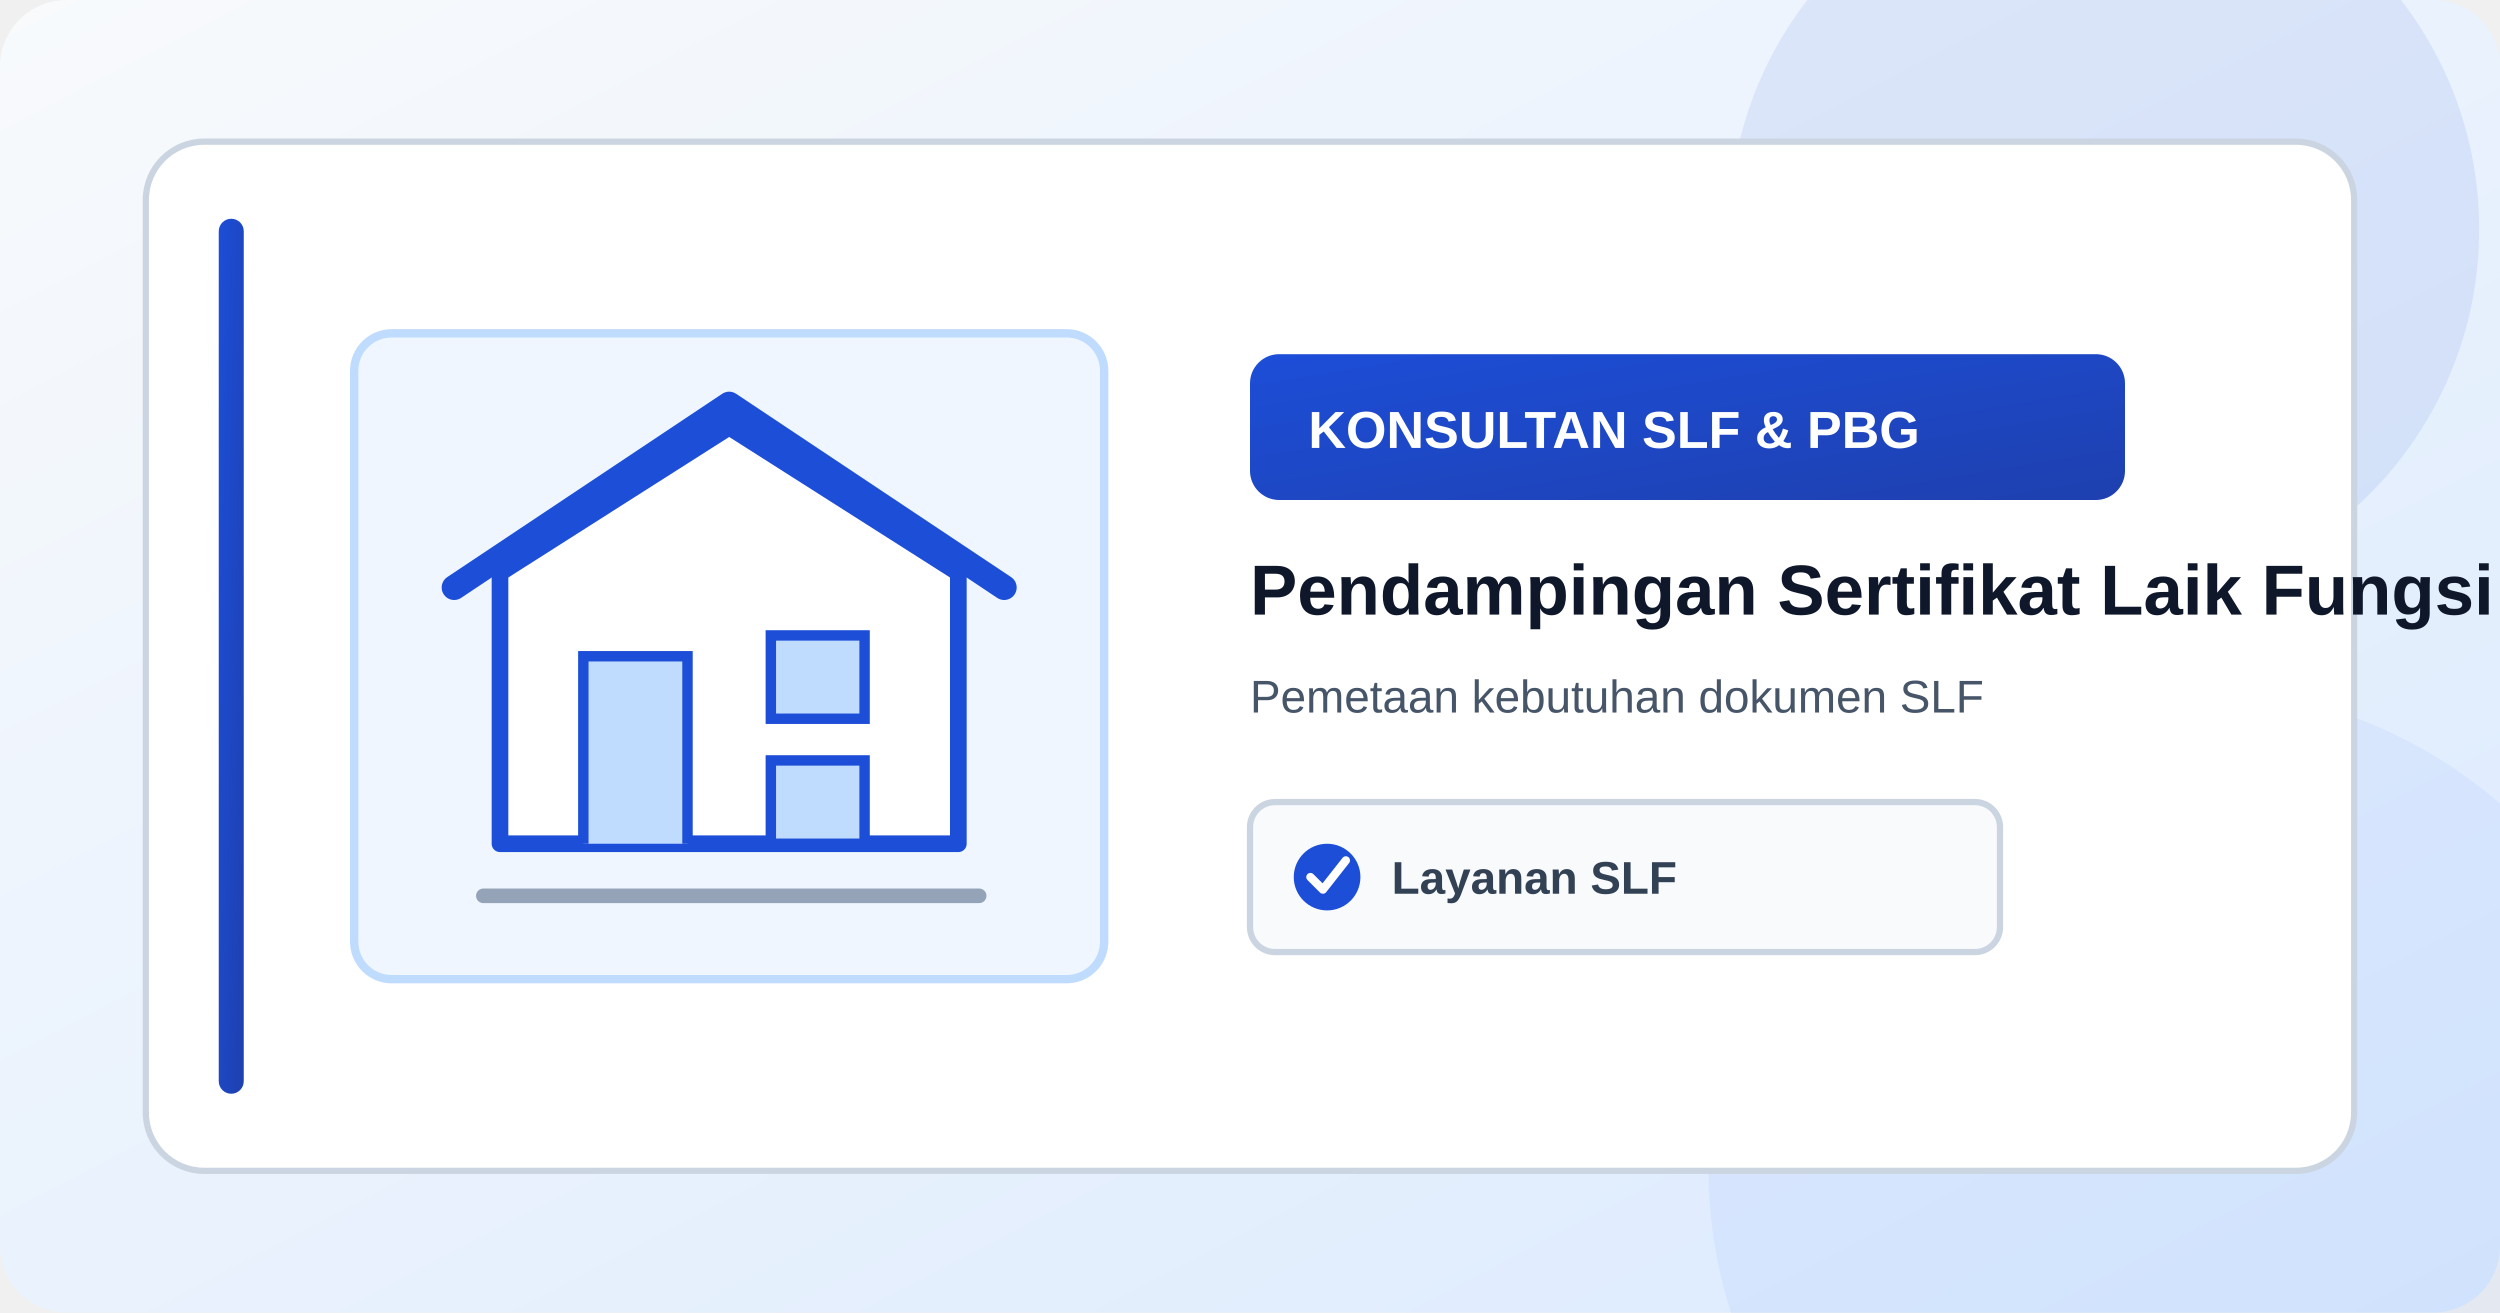
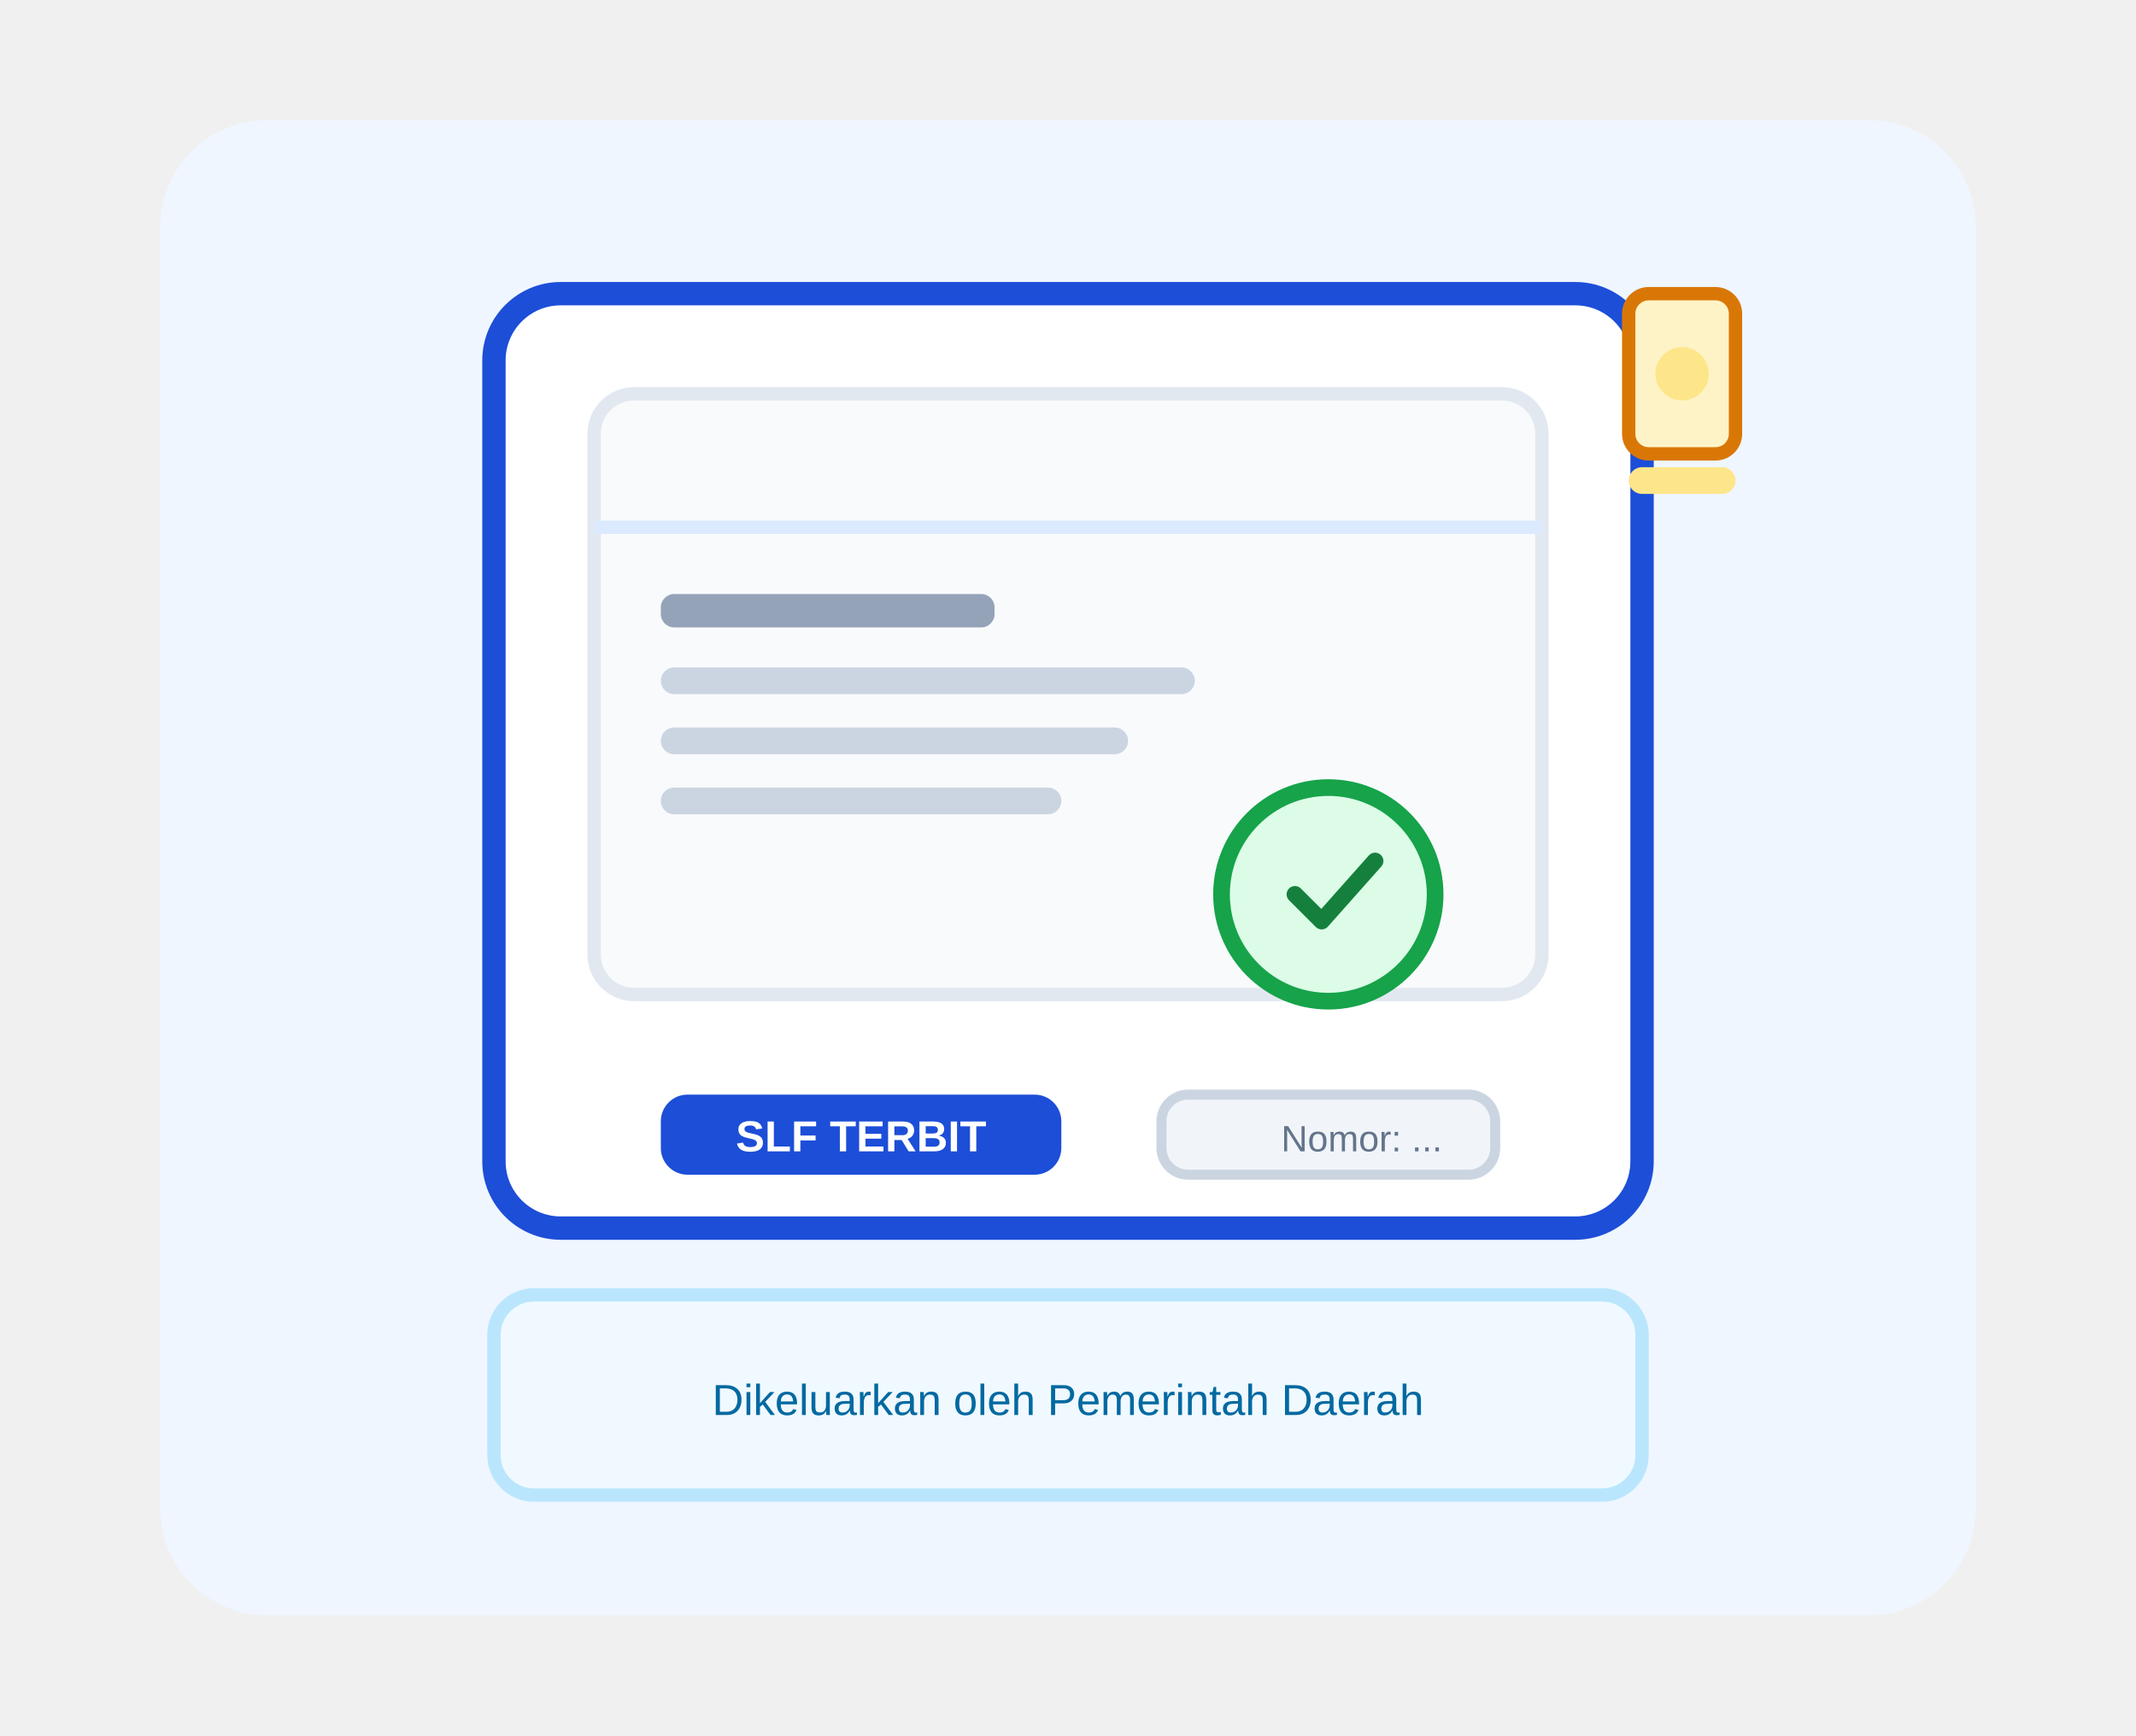
- <svg xmlns="http://www.w3.org/2000/svg" viewBox="0 0 1200 630" role="img" aria-labelledby="title desc">
-   <defs>
-     <linearGradient id="bg" x1="0" y1="0" x2="1" y2="1">
-       <stop stop-color="#f8fafc" />
-       <stop offset="1" stop-color="#dbeafe" />
-     </linearGradient>
-     <linearGradient id="accent" x1="0" y1="0" x2="1" y2="1">
-       <stop stop-color="#1d4ed8" />
-       <stop offset="1" stop-color="#1e40af" />
-     </linearGradient>
-   </defs>
-   <rect width="1200" height="630" rx="32" fill="url(#bg)" />
-   <circle cx="1010" cy="110" r="180" fill="#1d4ed8" opacity=".09" />
-   <circle cx="1050" cy="560" r="230" fill="#2563eb" opacity=".06" />
-   <rect x="70" y="68" width="1060" height="494" rx="28" fill="#fff" stroke="#cbd5e1" stroke-width="3" />
-   <rect x="105" y="105" width="12" height="420" rx="6" fill="url(#accent)" />
-   <g transform="translate(170 160)">
-     <rect x="0" y="0" width="360" height="310" rx="18" fill="#eff6ff" stroke="#bfdbfe" stroke-width="4" />
-     <path d="M70 245V115L180 45 290 115V245Z" fill="#fff" stroke="#1d4ed8" stroke-width="8" stroke-linejoin="round" />
-     <path d="M48 122 180 34 312 122" fill="none" stroke="#1d4ed8" stroke-width="12" stroke-linecap="round" stroke-linejoin="round" />
-     <path d="M110 245V155H160V245M200 145H245V185H200ZM200 205H245V245H200Z" fill="#bfdbfe" stroke="#1d4ed8" stroke-width="5" />
-     <path d="M62 270H300" stroke="#94a3b8" stroke-width="7" stroke-linecap="round" />
-   </g>
-   <g transform="translate(600 170)">
-     <rect width="420" height="70" rx="14" fill="url(#accent)" />
-     <text x="28" y="45" font-family="Arial, sans-serif" font-size="25" font-weight="700" fill="#fff">KONSULTAN SLF &amp; PBG</text>
-     <text x="0" y="125" font-family="Arial, sans-serif" font-size="34" font-weight="700" fill="#0f172a">Pendampingan Sertifikat Laik Fungsi</text>
-     <text x="0" y="172" font-family="Arial, sans-serif" font-size="22" fill="#475569">Pemetaan kebutuhan dokumen SLF</text>
-     <g transform="translate(0 215)">
-       <rect width="360" height="72" rx="12" fill="#f8fafc" stroke="#cbd5e1" stroke-width="3" />
-       <circle cx="37" cy="36" r="16" fill="#1d4ed8" />
-       <path d="m29 36 6 6 11-14" stroke="#fff" stroke-width="4" fill="none" stroke-linecap="round" stroke-linejoin="round" />
-       <text x="68" y="44" font-family="Arial, sans-serif" font-size="22" font-weight="600" fill="#334155">Layanan SLF</text>
-     </g>
-   </g>
+ <svg xmlns="http://www.w3.org/2000/svg" viewBox="0 0 640 520" fill="none" role="img" aria-labelledby="title desc">
+   <rect x="48" y="36" width="544" height="448" rx="32" fill="#EFF6FF" />
+   <rect x="148" y="88" width="344" height="280" rx="20" fill="#fff" stroke="#1D4ED8" stroke-width="7" />
+   <rect x="178" y="118" width="284" height="180" rx="12" fill="#F8FAFC" stroke="#E2E8F0" stroke-width="4" />
+   <path d="M178 158H462" stroke="#DBEAFE" stroke-width="4" />
+   <rect x="198" y="178" width="100" height="10" rx="4" fill="#94A3B8" />
+   <rect x="198" y="200" width="160" height="8" rx="4" fill="#CBD5E1" />
+   <rect x="198" y="218" width="140" height="8" rx="4" fill="#CBD5E1" />
+   <rect x="198" y="236" width="120" height="8" rx="4" fill="#CBD5E1" />
+   <circle cx="398" cy="268" r="32" fill="#DCFCE7" stroke="#16A34A" stroke-width="5" />
+   <path d="m388 268 8 8 16-18" stroke="#15803D" stroke-width="5" stroke-linecap="round" stroke-linejoin="round" />
+   <rect x="198" y="328" width="120" height="24" rx="8" fill="#1D4ED8" />
+   <text x="258" y="345" text-anchor="middle" font-family="Arial,sans-serif" font-size="13" font-weight="600" fill="#fff">SLF TERBIT</text>
+   <rect x="348" y="328" width="100" height="24" rx="8" fill="#F1F5F9" stroke="#CBD5E1" stroke-width="3" />
+   <text x="408" y="345" text-anchor="middle" font-family="Arial,sans-serif" font-size="11" fill="#64748B">Nomor: ...</text>
+   <rect x="488" y="88" width="32" height="48" rx="6" fill="#FEF3C7" stroke="#D97706" stroke-width="4" />
+   <circle cx="504" cy="112" r="8" fill="#FDE68A" />
+   <rect x="488" y="140" width="32" height="8" rx="4" fill="#FDE68A" />
+   <rect x="148" y="388" width="344" height="60" rx="12" fill="#F0F9FF" stroke="#BAE6FD" stroke-width="4" />
+   <text x="320" y="424" text-anchor="middle" font-family="Arial,sans-serif" font-size="13" fill="#0369A1">Dikeluarkan oleh Pemerintah Daerah</text>
</svg>
